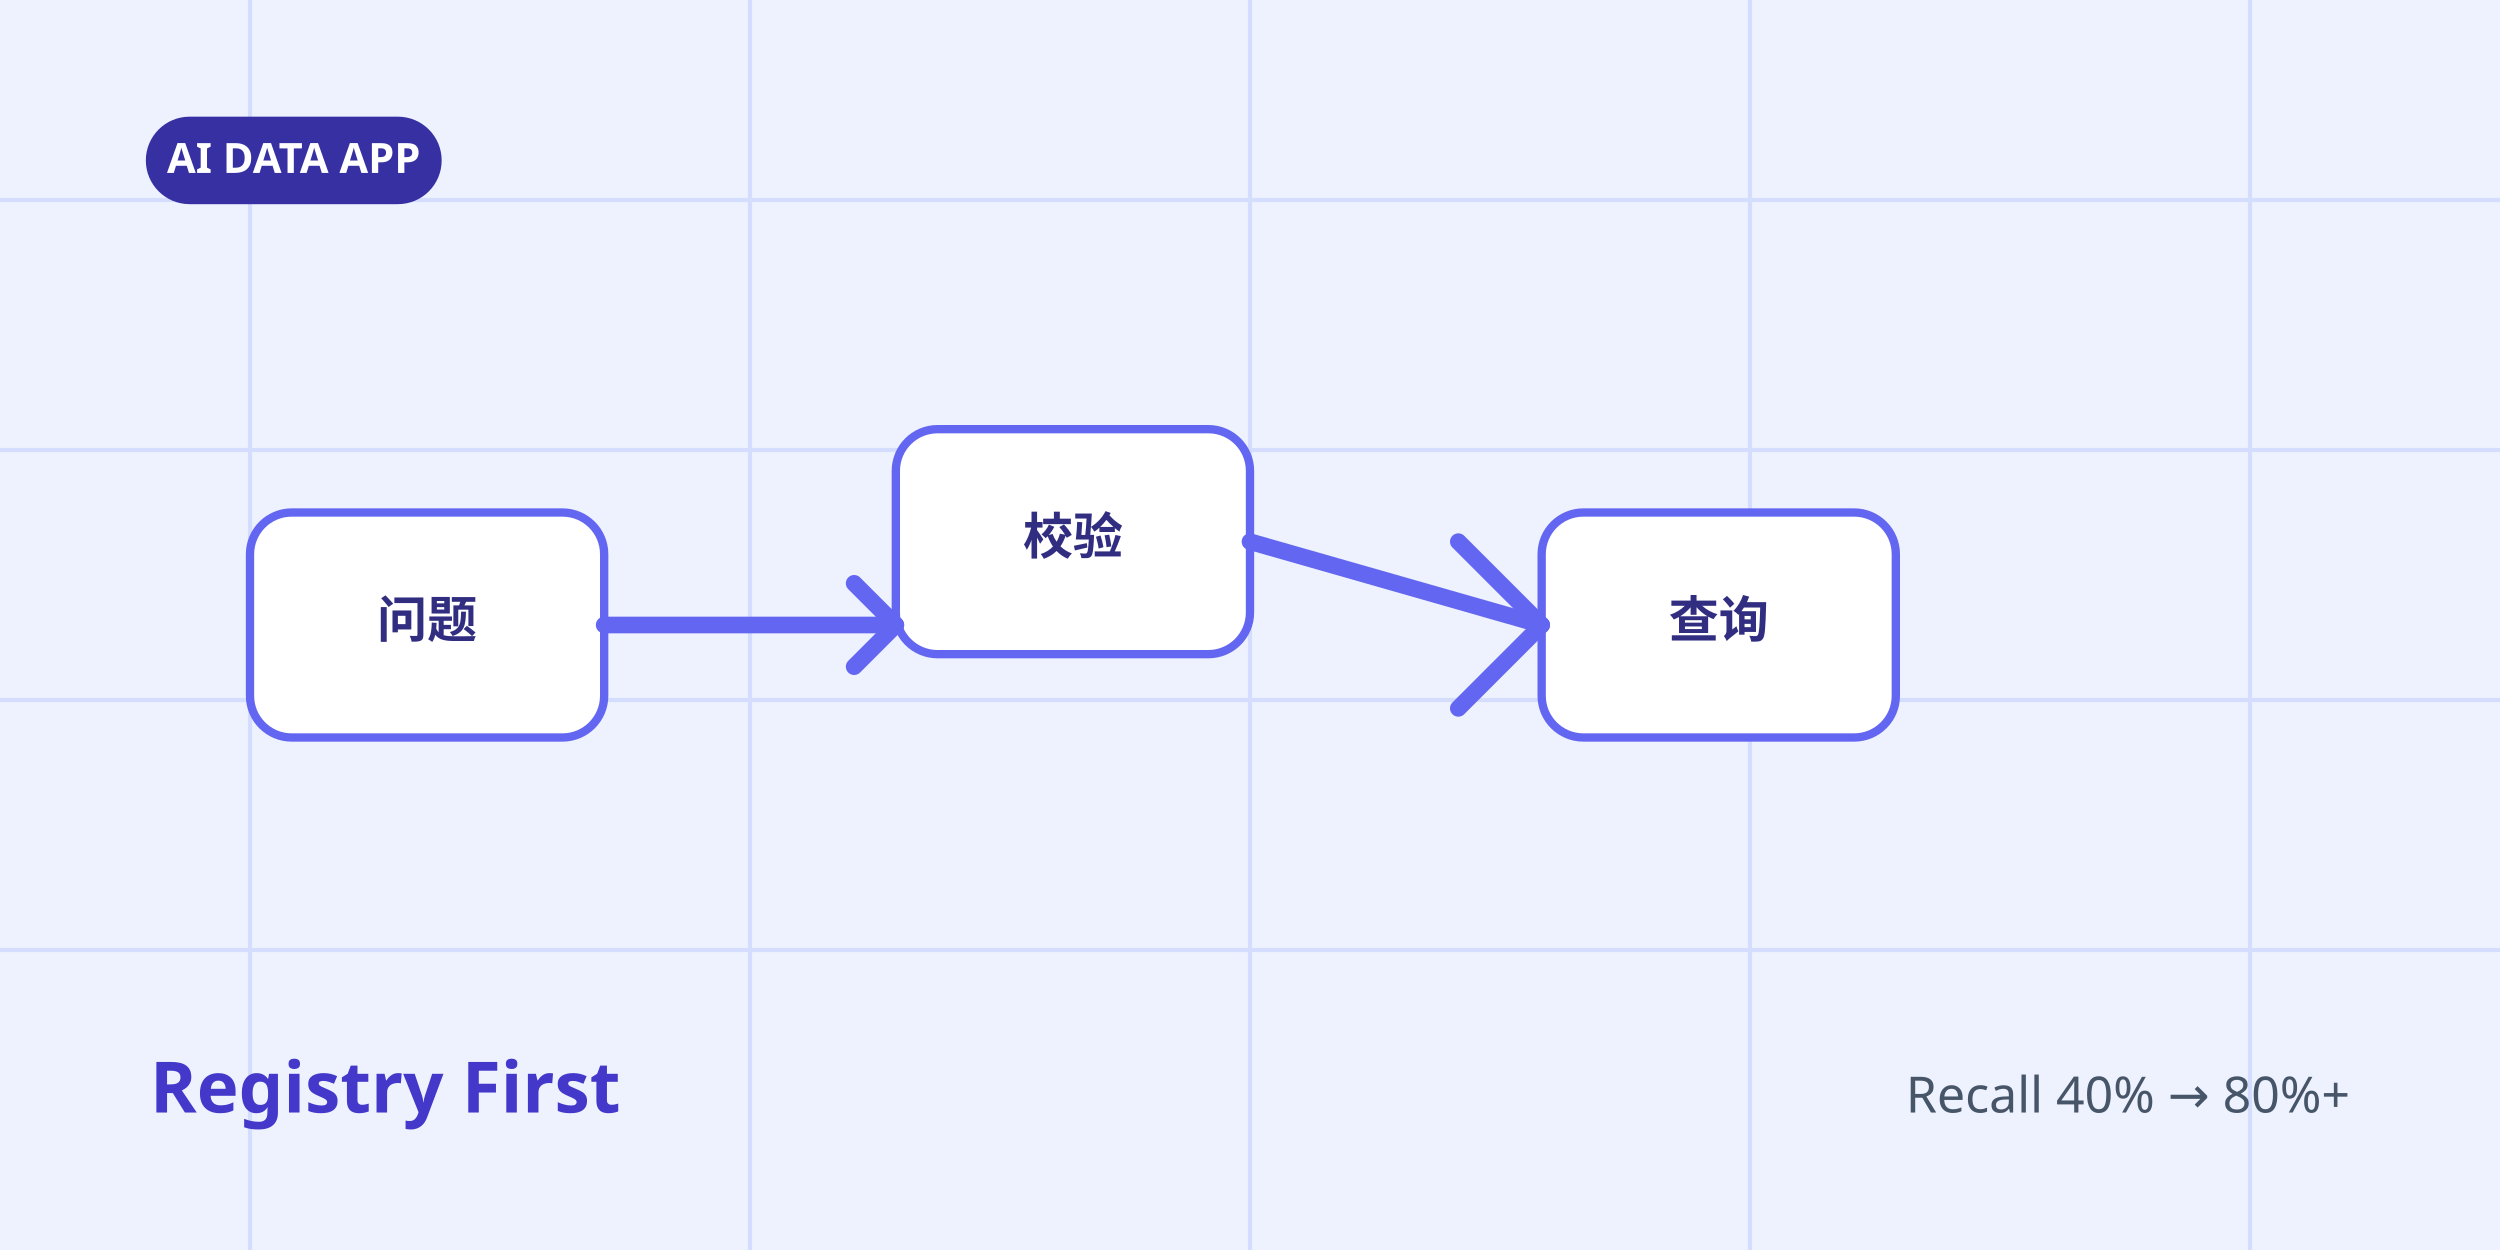
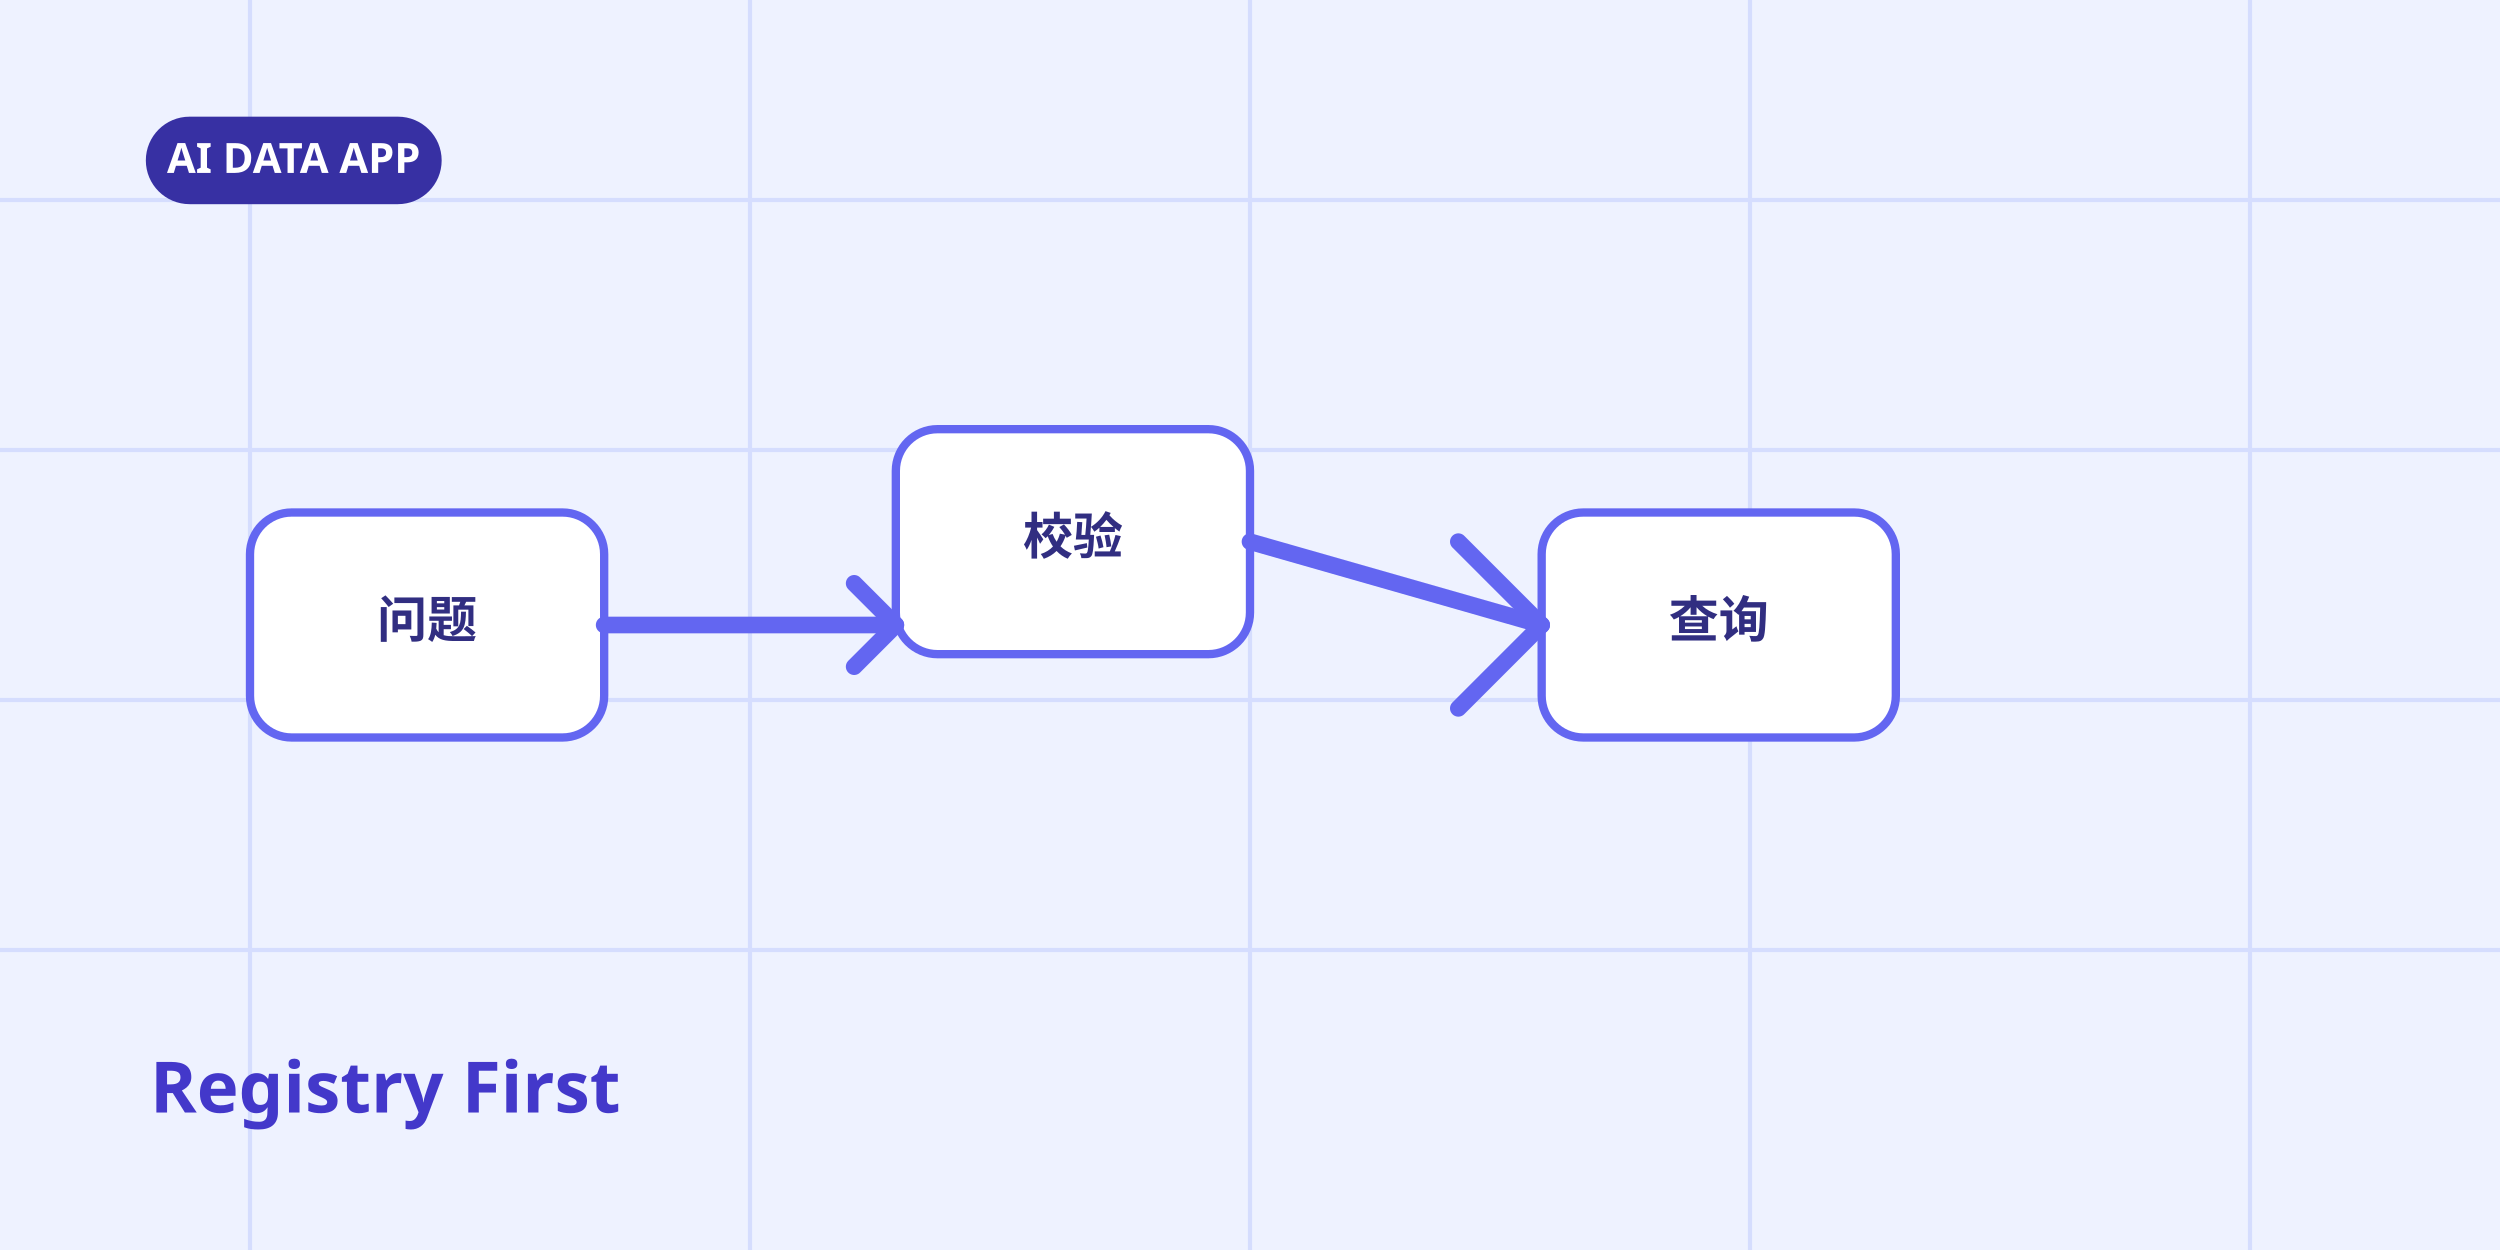
<svg xmlns="http://www.w3.org/2000/svg" viewBox="0 0 1200 600">
  <rect width="1200" height="600" fill="#eef2ff" />
  <path d="M0 96h1200M0 216h1200M0 336h1200M0 456h1200M120 0v600M360 0v600M600 0v600M840 0v600M1080 0v600" stroke="#c7d2fe" stroke-width="2" opacity=".65" />
  <rect x="70" y="56" width="142" height="42" rx="21" fill="#3730a3" />
  <text x="141" y="83" fill="#fff" font-family="system-ui, sans-serif" font-size="20" font-weight="700" text-anchor="middle">AI DATA APP</text>
  <g fill="#fff" stroke="#6366f1" stroke-width="4">
    <rect x="120" y="246" width="170" height="108" rx="20" />
    <rect x="430" y="206" width="170" height="108" rx="20" />
    <rect x="740" y="246" width="170" height="108" rx="20" />
  </g>
  <path d="M290 300h140m170-40 140 40" stroke="#6366f1" stroke-width="8" stroke-linecap="round" />
  <path d="m410 280 20 20-20 20m290-60 40 40-40 40" fill="none" stroke="#6366f1" stroke-width="8" stroke-linecap="round" stroke-linejoin="round" />
  <g fill="#312e81" font-family="system-ui, sans-serif" font-size="24" font-weight="700" text-anchor="middle">
    <text x="205" y="306">问题</text>
    <text x="515" y="266">校验</text>
    <text x="825" y="306">查询</text>
  </g>
  <text x="72" y="534" fill="#4338ca" font-family="system-ui, sans-serif" font-size="34" font-weight="700">Registry First</text>
-   <text x="1128" y="534" fill="#475569" font-family="system-ui, sans-serif" font-size="24" text-anchor="end">Recall 40% → 80%+</text>
</svg>
